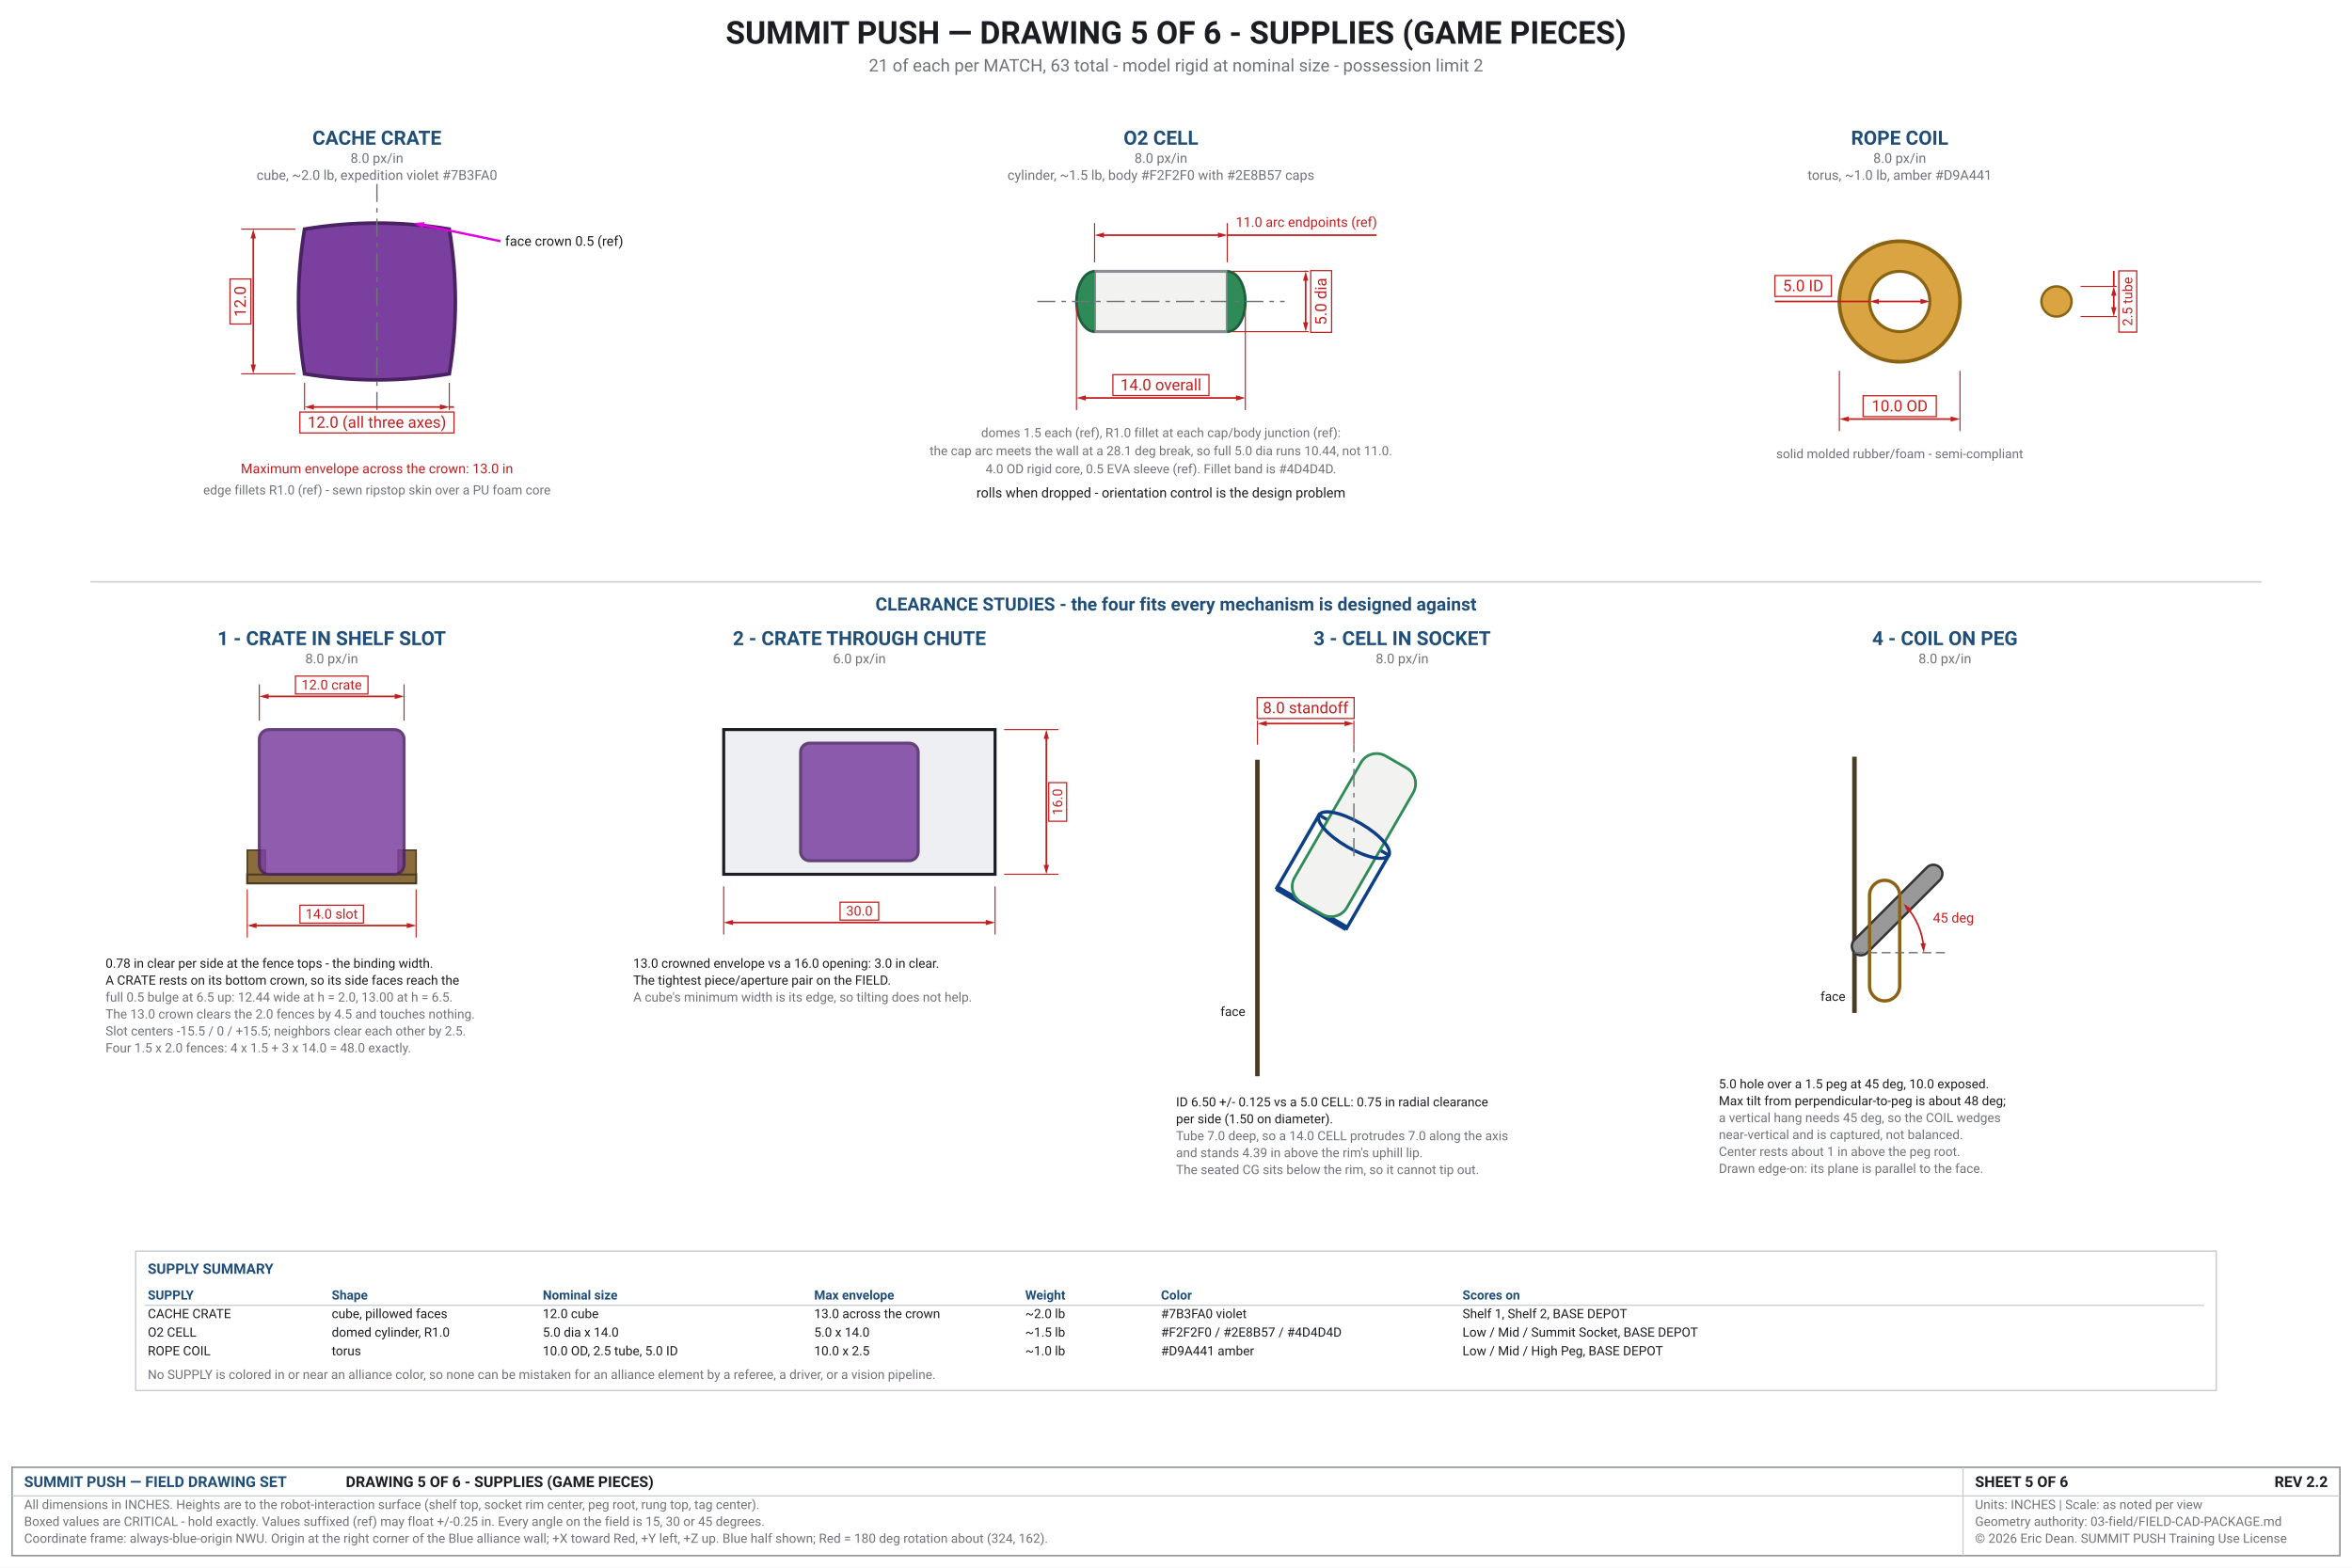
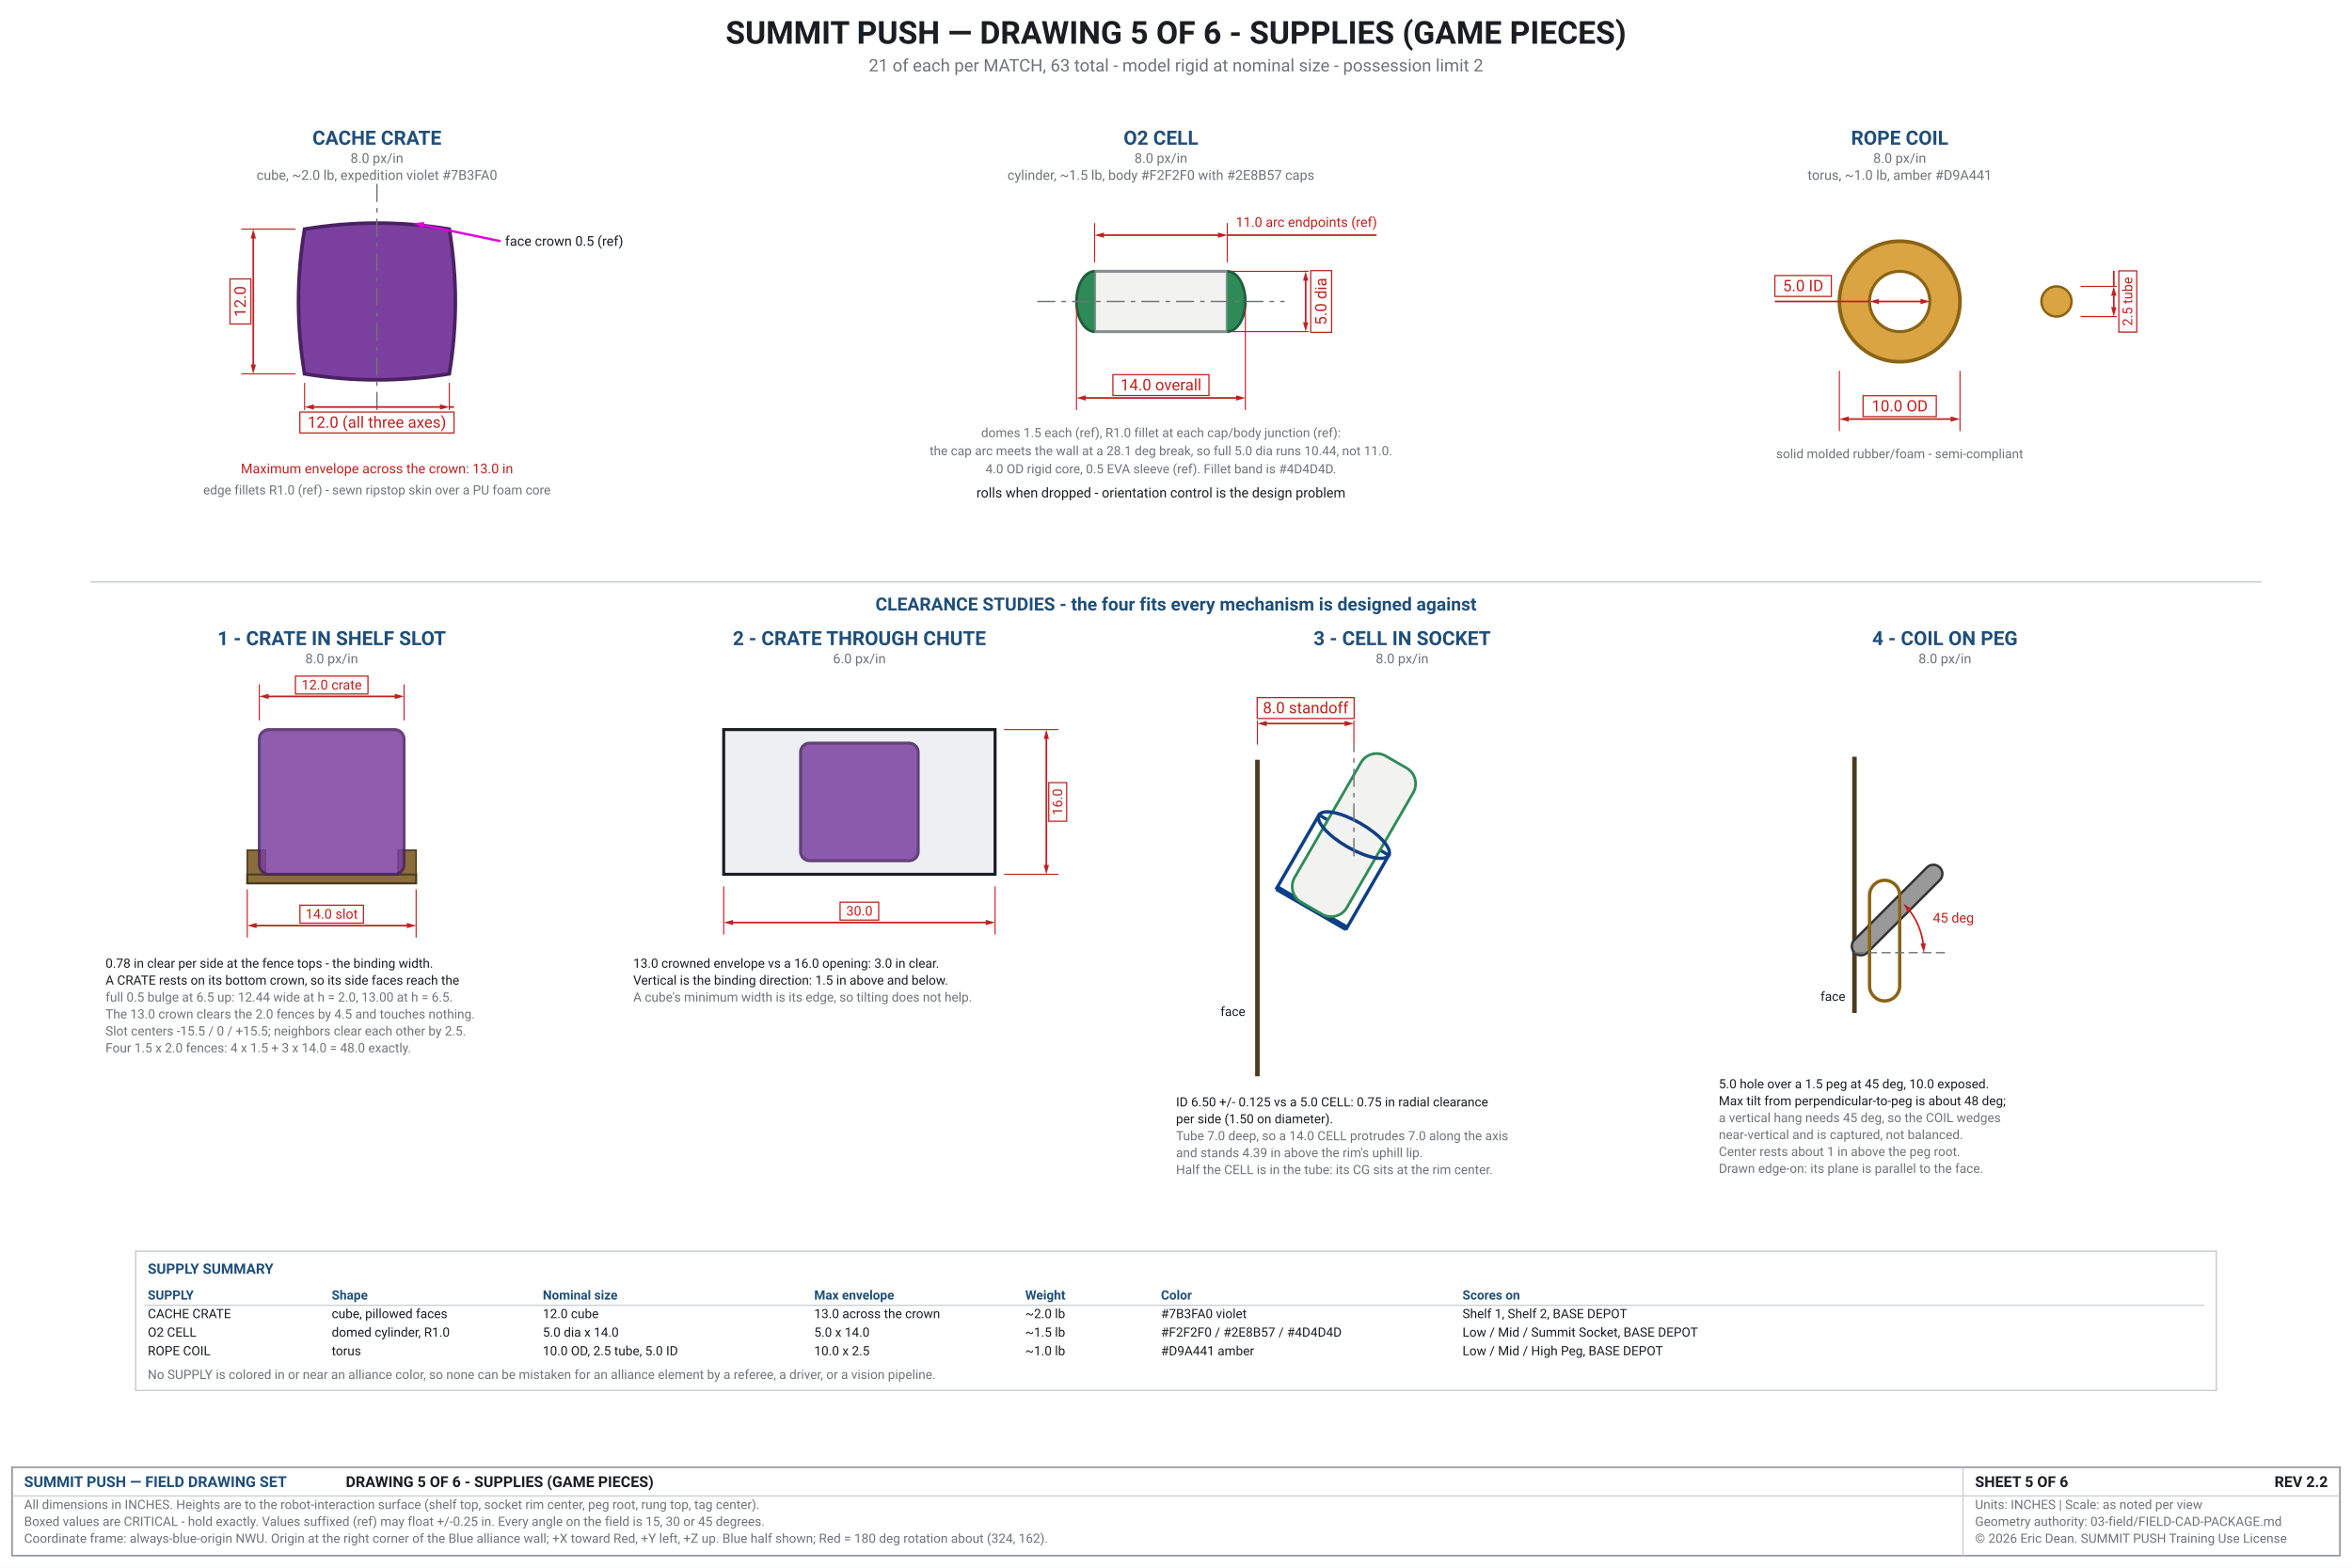
<svg xmlns="http://www.w3.org/2000/svg" viewBox="0 0 1560 1040" font-family="Segoe UI, Roboto, Arial, sans-serif">
  <rect width="1560" height="1040" fill="#ffffff" />
  <text x="780" y="29.0" text-anchor="middle" font-size="21.00" font-weight="bold" fill="#1A1D21">SUMMIT PUSH — DRAWING 5 OF 6 - SUPPLIES (GAME PIECES)</text>
  <text x="780" y="47.4" text-anchor="middle" font-size="11.50" fill="#6E7378">21 of each per MATCH, 63 total - model rigid at nominal size - possession limit 2</text>
  <text x="250.00" y="96.00" font-size="13.00" fill="#1F4E79" text-anchor="middle" font-weight="bold">CACHE CRATE</text>
  <text x="250.00" y="108.05" font-size="9.00" fill="#6E7378" text-anchor="middle">8.0 px/in</text>
  <text x="250.00" y="119.30" font-size="9.00" fill="#6E7378" text-anchor="middle">cube, ~2.0 lb, expedition violet #7B3FA0</text>
  <path d="M 202.0 152.0 q 48.0 -8.0 96.0 0 q 8.0 48.0 0 96.0 q -48.0 8.0 -96.0 0 q -8.0 -48.0 0 -96.0 z" fill="#7B3FA0" stroke="#4A2263" stroke-width="2.40" />
  <line x1="250.00" y1="122.00" x2="250.00" y2="278.00" stroke="#6E7378" stroke-width="0.90" stroke-dasharray="12 4 3 4" />
  <line x1="205.40" y1="270.00" x2="294.60" y2="270.00" stroke="#C02020" stroke-width="1.10" />
  <path d="M 298.00 270.00 L 291.81 271.75 L 291.81 268.25 Z" fill="#C02020" stroke="none" />
  <path d="M 202.00 270.00 L 208.19 268.25 L 208.19 271.75 Z" fill="#C02020" stroke="none" />
  <line x1="202.00" y1="254.00" x2="202.00" y2="272.00" stroke="#C02020" stroke-width="0.72" />
  <line x1="298.00" y1="254.00" x2="298.00" y2="272.00" stroke="#C02020" stroke-width="0.72" />
  <line x1="298.00" y1="270.00" x2="301.12" y2="270.00" stroke="#C02020" stroke-width="1.10" />
  <rect x="198.88" y="273.35" width="102.24" height="13.86" fill="#ffffff" stroke="#C02020" stroke-width="0.80" />
  <text x="250.00" y="283.75" font-size="10.50" fill="#C02020" text-anchor="middle">12.0 (all three axes)</text>
  <line x1="168.00" y1="155.40" x2="168.00" y2="244.60" stroke="#C02020" stroke-width="1.10" />
  <path d="M 168.00 248.00 L 166.25 241.81 L 169.75 241.81 Z" fill="#C02020" stroke="none" />
  <path d="M 168.00 152.00 L 169.75 158.19 L 166.25 158.19 Z" fill="#C02020" stroke="none" />
  <line x1="196.00" y1="152.00" x2="160.00" y2="152.00" stroke="#C02020" stroke-width="0.72" />
  <line x1="196.00" y1="248.00" x2="160.00" y2="248.00" stroke="#C02020" stroke-width="0.72" />
  <rect x="153.06" y="184.54" width="29.88" height="13.86" fill="#ffffff" stroke="#C02020" stroke-width="0.80" transform="rotate(-90.00 168.00 200.00)" />
  <text x="168.00" y="194.94" font-size="10.50" fill="#C02020" text-anchor="middle" transform="rotate(-90.00 168.00 200.00)">12.0</text>
  <line x1="332.00" y1="160.00" x2="277.89" y2="148.80" stroke="#E100E1" stroke-width="1.55" />
  <path d="M 274.00 148.00 L 281.51 147.34 L 280.63 151.58 Z" fill="#E100E1" stroke="none" />
  <text x="335.00" y="163.06" font-size="9.00" fill="#1A1D21">face crown 0.5 (ref)</text>
  <text x="250.00" y="314.00" font-size="9.00" fill="#C02020" text-anchor="middle">Maximum envelope across the crown: 13.0 in</text>
  <text x="250.00" y="328.00" font-size="8.50" fill="#6E7378" text-anchor="middle">edge fillets R1.0 (ref) - sewn ripstop skin over a PU foam core</text>
  <text x="770.00" y="96.00" font-size="13.00" fill="#1F4E79" text-anchor="middle" font-weight="bold">O2 CELL</text>
  <text x="770.00" y="108.05" font-size="9.00" fill="#6E7378" text-anchor="middle">8.0 px/in</text>
  <text x="770.00" y="119.30" font-size="9.00" fill="#6E7378" text-anchor="middle">cylinder, ~1.5 lb, body #F2F2F0 with #2E8B57 caps</text>
  <rect x="726.00" y="180.00" width="88.00" height="40.00" fill="#F2F2F0" stroke="#8A8F94" stroke-width="2.00" />
  <path d="M 726.0 180.0 a 12.0 20.0 0 0 0 0 40.0" fill="#2E8B57" stroke="#1F5E3C" stroke-width="1.80" />
  <path d="M 814.0 180.0 a 12.0 20.0 0 0 1 0 40.0" fill="#2E8B57" stroke="#1F5E3C" stroke-width="1.80" />
  <line x1="688.00" y1="200.00" x2="852.00" y2="200.00" stroke="#6E7378" stroke-width="0.90" stroke-dasharray="12 4 3 4" />
  <line x1="717.40" y1="264.00" x2="822.60" y2="264.00" stroke="#C02020" stroke-width="1.10" />
  <path d="M 826.00 264.00 L 819.81 265.75 L 819.81 262.25 Z" fill="#C02020" stroke="none" />
  <path d="M 714.00 264.00 L 720.19 262.25 L 720.19 265.75 Z" fill="#C02020" stroke="none" />
  <line x1="714.00" y1="203.00" x2="714.00" y2="272.00" stroke="#C02020" stroke-width="0.72" />
  <line x1="826.00" y1="203.00" x2="826.00" y2="272.00" stroke="#C02020" stroke-width="0.72" />
  <rect x="738.14" y="248.54" width="63.72" height="13.86" fill="#ffffff" stroke="#C02020" stroke-width="0.80" />
  <text x="770.00" y="258.94" font-size="10.50" fill="#C02020" text-anchor="middle">14.0 overall</text>
  <line x1="729.40" y1="156.00" x2="810.60" y2="156.00" stroke="#C02020" stroke-width="1.10" />
  <path d="M 814.00 156.00 L 807.81 157.75 L 807.81 154.25 Z" fill="#C02020" stroke="none" />
  <path d="M 726.00 156.00 L 732.19 154.25 L 732.19 157.75 Z" fill="#C02020" stroke="none" />
  <line x1="726.00" y1="174.00" x2="726.00" y2="148.00" stroke="#C02020" stroke-width="0.72" />
  <line x1="814.00" y1="174.00" x2="814.00" y2="148.00" stroke="#C02020" stroke-width="0.72" />
  <line x1="814.00" y1="156.00" x2="913.04" y2="156.00" stroke="#C02020" stroke-width="1.10" />
  <text x="866.52" y="150.49" font-size="9.00" fill="#C02020" text-anchor="middle">11.0 arc endpoints (ref)</text>
  <line x1="866.00" y1="183.40" x2="866.00" y2="216.60" stroke="#C02020" stroke-width="1.10" />
  <path d="M 866.00 220.00 L 864.25 213.81 L 867.75 213.81 Z" fill="#C02020" stroke="none" />
  <path d="M 866.00 180.00 L 867.75 186.19 L 864.25 186.19 Z" fill="#C02020" stroke="none" />
  <line x1="817.00" y1="180.00" x2="868.00" y2="180.00" stroke="#C02020" stroke-width="0.72" />
  <line x1="817.00" y1="220.00" x2="868.00" y2="220.00" stroke="#C02020" stroke-width="0.72" />
  <line x1="866.00" y1="180.00" x2="866.00" y2="179.51" stroke="#C02020" stroke-width="1.10" />
  <rect x="845.51" y="203.35" width="40.97" height="13.86" fill="#ffffff" stroke="#C02020" stroke-width="0.80" transform="rotate(-90.00 866.00 200.00)" />
  <text x="866.00" y="213.75" font-size="10.50" fill="#C02020" text-anchor="middle" transform="rotate(-90.00 866.00 200.00)">5.0 dia</text>
  <text x="770.00" y="290.00" font-size="8.50" fill="#6E7378" text-anchor="middle">domes 1.5 each (ref), R1.0 fillet at each cap/body junction (ref):</text>
  <text x="770.00" y="302.00" font-size="8.50" fill="#6E7378" text-anchor="middle">the cap arc meets the wall at a 28.1 deg break, so full 5.0 dia runs 10.44, not 11.0.</text>
  <text x="770.00" y="314.00" font-size="8.50" fill="#6E7378" text-anchor="middle">4.0 OD rigid core, 0.5 EVA sleeve (ref). Fillet band is #4D4D4D.</text>
  <text x="770.00" y="330.00" font-size="9.00" fill="#1A1D21" text-anchor="middle">rolls when dropped - orientation control is the design problem</text>
  <text x="1260.00" y="96.00" font-size="13.00" fill="#1F4E79" text-anchor="middle" font-weight="bold">ROPE COIL</text>
  <text x="1260.00" y="108.05" font-size="9.00" fill="#6E7378" text-anchor="middle">8.0 px/in</text>
  <text x="1260.00" y="119.30" font-size="9.00" fill="#6E7378" text-anchor="middle">torus, ~1.0 lb, amber #D9A441</text>
  <circle cx="1260.00" cy="200.00" r="40.00" fill="#D9A441" stroke="#8A6414" stroke-width="2.40" />
  <circle cx="1260.00" cy="200.00" r="20.00" fill="#FFFFFF" stroke="#8A6414" stroke-width="2.00" />
  <line x1="1223.40" y1="278.00" x2="1296.60" y2="278.00" stroke="#C02020" stroke-width="1.10" />
  <path d="M 1300.00 278.00 L 1293.81 279.75 L 1293.81 276.25 Z" fill="#C02020" stroke="none" />
  <path d="M 1220.00 278.00 L 1226.19 276.25 L 1226.19 279.75 Z" fill="#C02020" stroke="none" />
  <line x1="1220.00" y1="246.00" x2="1220.00" y2="286.00" stroke="#C02020" stroke-width="0.72" />
  <line x1="1300.00" y1="246.00" x2="1300.00" y2="286.00" stroke="#C02020" stroke-width="0.72" />
  <rect x="1235.72" y="262.54" width="48.55" height="13.86" fill="#ffffff" stroke="#C02020" stroke-width="0.80" />
  <text x="1260.00" y="272.94" font-size="10.50" fill="#C02020" text-anchor="middle">10.0 OD</text>
  <line x1="1243.40" y1="200.00" x2="1276.60" y2="200.00" stroke="#C02020" stroke-width="1.10" />
  <path d="M 1280.00 200.00 L 1273.81 201.75 L 1273.81 198.25 Z" fill="#C02020" stroke="none" />
  <path d="M 1240.00 200.00 L 1246.19 198.25 L 1246.19 201.75 Z" fill="#C02020" stroke="none" />
  <line x1="1240.00" y1="200.00" x2="1177.21" y2="200.00" stroke="#C02020" stroke-width="1.10" />
  <rect x="1177.21" y="182.79" width="37.46" height="13.86" fill="#ffffff" stroke="#C02020" stroke-width="0.80" />
  <text x="1195.94" y="193.18" font-size="10.50" fill="#C02020" text-anchor="middle">5.0 ID</text>
  <rect x="1354.00" y="190.00" width="20.00" height="20.00" fill="#D9A441" stroke="#8A6414" stroke-width="1.60" rx="10.00" />
  <line x1="1402.00" y1="193.40" x2="1402.00" y2="206.60" stroke="#C02020" stroke-width="1.10" />
  <path d="M 1402.00 210.00 L 1400.25 203.81 L 1403.75 203.81 Z" fill="#C02020" stroke="none" />
  <path d="M 1402.00 190.00 L 1403.75 196.19 L 1400.25 196.19 Z" fill="#C02020" stroke="none" />
  <line x1="1380.00" y1="190.00" x2="1404.00" y2="190.00" stroke="#C02020" stroke-width="0.72" />
  <line x1="1380.00" y1="210.00" x2="1404.00" y2="210.00" stroke="#C02020" stroke-width="0.72" />
  <line x1="1402.00" y1="190.00" x2="1402.00" y2="179.69" stroke="#C02020" stroke-width="1.10" />
  <rect x="1381.69" y="203.35" width="40.63" height="11.88" fill="#ffffff" stroke="#C02020" stroke-width="0.80" transform="rotate(-90.00 1402.00 200.00)" />
  <text x="1402.00" y="212.26" font-size="9.00" fill="#C02020" text-anchor="middle" transform="rotate(-90.00 1402.00 200.00)">2.5 tube</text>
  <text x="1260.00" y="304.00" font-size="8.50" fill="#6E7378" text-anchor="middle">solid molded rubber/foam - semi-compliant</text>
  <line x1="60.00" y1="386.00" x2="1500.00" y2="386.00" stroke="#C8CCD1" stroke-width="1.00" />
  <text x="780.00" y="405.00" font-size="12.00" fill="#1F4E79" text-anchor="middle" font-weight="bold">CLEARANCE STUDIES - the four fits every mechanism is designed against</text>
  <text x="220.00" y="428.00" font-size="13.00" fill="#1F4E79" text-anchor="middle" font-weight="bold">1 - CRATE IN SHELF SLOT</text>
  <text x="220.00" y="440.05" font-size="9.00" fill="#6E7378" text-anchor="middle">8.0 px/in</text>
  <rect x="164.00" y="580.00" width="112.00" height="6.00" fill="#8A6D3B" stroke="#4A3B22" stroke-width="1.40" />
  <rect x="164.00" y="564.00" width="12.00" height="16.00" fill="#8A6D3B" stroke="#4A3B22" stroke-width="1.00" />
  <rect x="264.00" y="564.00" width="12.00" height="16.00" fill="#8A6D3B" stroke="#4A3B22" stroke-width="1.00" />
  <rect x="172.00" y="484.00" width="96.00" height="96.00" fill="#7B3FA0" stroke="#4A2263" stroke-width="2.00" rx="6.40" opacity="0.85" />
  <line x1="167.40" y1="614.00" x2="272.60" y2="614.00" stroke="#C02020" stroke-width="1.10" />
  <path d="M 276.00 614.00 L 269.81 615.75 L 269.81 612.25 Z" fill="#C02020" stroke="none" />
  <path d="M 164.00 614.00 L 170.19 612.25 L 170.19 615.75 Z" fill="#C02020" stroke="none" />
  <line x1="164.00" y1="590.00" x2="164.00" y2="622.00" stroke="#C02020" stroke-width="0.72" />
  <line x1="276.00" y1="590.00" x2="276.00" y2="622.00" stroke="#C02020" stroke-width="0.72" />
  <rect x="198.94" y="600.52" width="42.12" height="11.88" fill="#ffffff" stroke="#C02020" stroke-width="0.80" />
  <text x="220.00" y="609.43" font-size="9.00" fill="#C02020" text-anchor="middle">14.0 slot</text>
  <line x1="175.40" y1="462.00" x2="264.60" y2="462.00" stroke="#C02020" stroke-width="1.10" />
  <path d="M 268.00 462.00 L 261.81 463.75 L 261.81 460.25 Z" fill="#C02020" stroke="none" />
  <path d="M 172.00 462.00 L 178.19 460.25 L 178.19 463.75 Z" fill="#C02020" stroke="none" />
  <line x1="172.00" y1="478.00" x2="172.00" y2="454.00" stroke="#C02020" stroke-width="0.72" />
  <line x1="268.00" y1="478.00" x2="268.00" y2="454.00" stroke="#C02020" stroke-width="0.72" />
  <rect x="195.94" y="448.52" width="48.12" height="11.88" fill="#ffffff" stroke="#C02020" stroke-width="0.80" />
  <text x="220.00" y="457.43" font-size="9.00" fill="#C02020" text-anchor="middle">12.0 crate</text>
  <text x="70.00" y="642.00" font-size="8.50" fill="#1A1D21">0.78 in clear per side at the fence tops - the binding width.</text>
  <text x="70.00" y="653.22" font-size="8.50" fill="#1A1D21">A CRATE rests on its bottom crown, so its side faces reach the</text>
  <text x="70.00" y="664.44" font-size="8.50" fill="#6E7378">full 0.5 bulge at 6.5 up: 12.44 wide at h = 2.0, 13.00 at h = 6.5.</text>
  <text x="70.00" y="675.66" font-size="8.50" fill="#6E7378">The 13.0 crown clears the 2.0 fences by 4.5 and touches nothing.</text>
  <text x="70.00" y="686.88" font-size="8.50" fill="#6E7378">Slot centers -15.5 / 0 / +15.5; neighbors clear each other by 2.5.</text>
  <text x="70.00" y="698.10" font-size="8.50" fill="#6E7378">Four 1.5 x 2.0 fences: 4 x 1.5 + 3 x 14.0 = 48.0 exactly.</text>
  <text x="570.00" y="428.00" font-size="13.00" fill="#1F4E79" text-anchor="middle" font-weight="bold">2 - CRATE THROUGH CHUTE</text>
  <text x="570.00" y="440.05" font-size="9.00" fill="#6E7378" text-anchor="middle">6.0 px/in</text>
  <rect x="480.00" y="484.00" width="180.00" height="96.00" fill="#EDEFF2" stroke="#1A1D21" stroke-width="2.00" />
  <rect x="531.00" y="493.00" width="78.00" height="78.00" fill="#7B3FA0" stroke="#4A2263" stroke-width="2.00" rx="6.00" opacity="0.85" />
  <line x1="483.40" y1="612.00" x2="656.60" y2="612.00" stroke="#C02020" stroke-width="1.10" />
  <path d="M 660.00 612.00 L 653.81 613.75 L 653.81 610.25 Z" fill="#C02020" stroke="none" />
  <path d="M 480.00 612.00 L 486.19 610.25 L 486.19 613.75 Z" fill="#C02020" stroke="none" />
  <line x1="480.00" y1="588.00" x2="480.00" y2="620.00" stroke="#C02020" stroke-width="0.72" />
  <line x1="660.00" y1="588.00" x2="660.00" y2="620.00" stroke="#C02020" stroke-width="0.72" />
  <rect x="557.19" y="598.52" width="25.61" height="11.88" fill="#ffffff" stroke="#C02020" stroke-width="0.80" />
  <text x="570.00" y="607.43" font-size="9.00" fill="#C02020" text-anchor="middle">30.0</text>
  <line x1="694.00" y1="487.40" x2="694.00" y2="576.60" stroke="#C02020" stroke-width="1.10" />
  <path d="M 694.00 580.00 L 692.25 573.81 L 695.75 573.81 Z" fill="#C02020" stroke="none" />
  <path d="M 694.00 484.00 L 695.75 490.19 L 692.25 490.19 Z" fill="#C02020" stroke="none" />
  <line x1="666.00" y1="484.00" x2="702.00" y2="484.00" stroke="#C02020" stroke-width="0.72" />
  <line x1="666.00" y1="580.00" x2="702.00" y2="580.00" stroke="#C02020" stroke-width="0.72" />
  <rect x="681.19" y="533.60" width="25.61" height="11.88" fill="#ffffff" stroke="#C02020" stroke-width="0.80" transform="rotate(-90.00 694.00 532.00)" />
  <text x="694.00" y="542.51" font-size="9.00" fill="#C02020" text-anchor="middle" transform="rotate(-90.00 694.00 532.00)">16.0</text>
  <text x="420.00" y="642.00" font-size="8.50" fill="#1A1D21">13.0 crowned envelope vs a 16.0 opening: 3.0 in clear.</text>
-   <text x="420.00" y="653.22" font-size="8.50" fill="#1A1D21">The tightest piece/aperture pair on the FIELD.</text>
+   <text x="420.00" y="653.22" font-size="8.50" fill="#1A1D21">Vertical is the binding direction: 1.5 in above and below.</text>
  <text x="420.00" y="664.44" font-size="8.50" fill="#6E7378">A cube's minimum width is its edge, so tilting does not help.</text>
  <text x="930.00" y="428.00" font-size="13.00" fill="#1F4E79" text-anchor="middle" font-weight="bold">3 - CELL IN SOCKET</text>
  <text x="930.00" y="440.05" font-size="9.00" fill="#6E7378" text-anchor="middle">8.0 px/in</text>
  <line x1="834.00" y1="504.00" x2="834.00" y2="714.00" stroke="#4A3B22" stroke-width="3.00" />
  <text x="826.00" y="674.00" font-size="8.50" fill="#1A1D21" text-anchor="end">face</text>
  <g transform="rotate(30 898.00 554.00)">
    <rect x="871.28" y="554.00" width="53.44" height="56.00" fill="none" stroke="#0E3F86" stroke-width="2.20" />
    <line x1="871.28" y1="610.00" x2="924.72" y2="610.00" stroke="#0E3F86" stroke-width="4.00" />
    <rect x="878.00" y="498.00" width="40.00" height="112.00" fill="#F2F2F0" stroke="#2E8B57" stroke-width="1.80" rx="12.00" />
  </g>
  <ellipse cx="898.00" cy="554.00" rx="26.72" ry="8.91" fill="none" stroke="#0E3F86" stroke-width="2.20" transform="rotate(30.000 898.00 554.00)" />
  <line x1="898.00" y1="568.00" x2="898.00" y2="494.00" stroke="#6E7378" stroke-width="0.90" stroke-dasharray="12 4 3 4" />
  <line x1="837.40" y1="480.00" x2="894.60" y2="480.00" stroke="#C02020" stroke-width="1.10" />
  <path d="M 898.00 480.00 L 891.81 481.75 L 891.81 478.25 Z" fill="#C02020" stroke="none" />
  <path d="M 834.00 480.00 L 840.19 478.25 L 840.19 481.75 Z" fill="#C02020" stroke="none" />
  <line x1="834.00" y1="494.00" x2="834.00" y2="478.00" stroke="#C02020" stroke-width="0.72" />
  <line x1="898.00" y1="494.00" x2="898.00" y2="478.00" stroke="#C02020" stroke-width="0.72" />
  <line x1="898.00" y1="480.00" x2="898.16" y2="480.00" stroke="#C02020" stroke-width="1.10" />
  <rect x="833.84" y="462.79" width="64.32" height="13.86" fill="#ffffff" stroke="#C02020" stroke-width="0.80" />
  <text x="866.00" y="473.18" font-size="10.50" fill="#C02020" text-anchor="middle">8.0 standoff</text>
  <text x="780.00" y="734.00" font-size="8.50" fill="#1A1D21">ID 6.50 +/- 0.125 vs a 5.0 CELL: 0.75 in radial clearance</text>
  <text x="780.00" y="745.22" font-size="8.50" fill="#1A1D21">per side (1.50 on diameter).</text>
  <text x="780.00" y="756.44" font-size="8.50" fill="#6E7378">Tube 7.0 deep, so a 14.0 CELL protrudes 7.0 along the axis</text>
  <text x="780.00" y="767.66" font-size="8.50" fill="#6E7378">and stands 4.39 in above the rim's uphill lip.</text>
-   <text x="780.00" y="778.88" font-size="8.50" fill="#6E7378">The seated CG sits below the rim, so it cannot tip out.</text>
+   <text x="780.00" y="778.88" font-size="8.50" fill="#6E7378">Half the CELL is in the tube: its CG sits at the rim center.</text>
  <text x="1290.00" y="428.00" font-size="13.00" fill="#1F4E79" text-anchor="middle" font-weight="bold">4 - COIL ON PEG</text>
  <text x="1290.00" y="440.05" font-size="9.00" fill="#6E7378" text-anchor="middle">8.0 px/in</text>
  <line x1="1230.00" y1="502.00" x2="1230.00" y2="672.00" stroke="#4A3B22" stroke-width="3.00" />
  <text x="1224.00" y="664.00" font-size="8.50" fill="#1A1D21" text-anchor="end">face</text>
  <g transform="rotate(-45 1230.0 632.0)">
    <rect x="1230.00" y="626.00" width="80.00" height="12.00" fill="#999999" stroke="#333333" stroke-width="1.60" rx="6.00" />
  </g>
  <rect x="1240.00" y="584.00" width="20.00" height="80.00" fill="none" stroke="#8A6414" stroke-width="2.20" rx="10.00" />
  <line x1="1230.00" y1="632.00" x2="1290.00" y2="632.00" stroke="#6E7378" stroke-width="0.90" stroke-dasharray="6 3" />
  <path d="M 1275.87 628.60 A 46.00 46.00 0 0 0 1264.84 601.97" fill="none" stroke="#C02020" stroke-width="1.10" />
  <path d="M 1262.53 599.47 L 1267.92 602.98 L 1265.28 605.29 Z" fill="#C02020" stroke="none" />
  <path d="M 1276.00 632.00 L 1273.83 625.94 L 1277.33 625.71 Z" fill="#C02020" stroke="none" />
  <text x="1282.00" y="612.00" font-size="9.00" fill="#C02020">45 deg</text>
  <text x="1140.00" y="722.00" font-size="8.50" fill="#1A1D21">5.0 hole over a 1.5 peg at 45 deg, 10.0 exposed.</text>
  <text x="1140.00" y="733.22" font-size="8.50" fill="#1A1D21">Max tilt from perpendicular-to-peg is about 48 deg;</text>
  <text x="1140.00" y="744.44" font-size="8.50" fill="#6E7378">a vertical hang needs 45 deg, so the COIL wedges</text>
  <text x="1140.00" y="755.66" font-size="8.50" fill="#6E7378">near-vertical and is captured, not balanced.</text>
  <text x="1140.00" y="766.88" font-size="8.50" fill="#6E7378">Center rests about 1 in above the peg root.</text>
  <text x="1140.00" y="778.10" font-size="8.50" fill="#6E7378">Drawn edge-on: its plane is parallel to the face.</text>
  <rect x="90.00" y="830.00" width="1380.00" height="92.45" fill="#FFFFFF" stroke="#C8CCD1" stroke-width="0.90" />
  <text x="98.00" y="845.03" font-size="9.50" fill="#1F4E79" font-weight="bold">SUPPLY SUMMARY</text>
  <text x="98.00" y="862.11" font-size="8.50" fill="#1F4E79" font-weight="bold">SUPPLY</text>
  <text x="220.00" y="862.11" font-size="8.50" fill="#1F4E79" font-weight="bold">Shape</text>
  <text x="360.00" y="862.11" font-size="8.50" fill="#1F4E79" font-weight="bold">Nominal size</text>
  <text x="540.00" y="862.11" font-size="8.50" fill="#1F4E79" font-weight="bold">Max envelope</text>
  <text x="680.00" y="862.11" font-size="8.50" fill="#1F4E79" font-weight="bold">Weight</text>
  <text x="770.00" y="862.11" font-size="8.50" fill="#1F4E79" font-weight="bold">Color</text>
  <text x="970.00" y="862.11" font-size="8.50" fill="#1F4E79" font-weight="bold">Scores on</text>
  <line x1="96.00" y1="865.93" x2="1462.00" y2="865.93" stroke="#C8CCD1" stroke-width="0.80" />
  <text x="98.00" y="874.43" font-size="8.50" fill="#1A1D21">CACHE CRATE</text>
  <text x="220.00" y="874.43" font-size="8.50" fill="#1A1D21">cube, pillowed faces</text>
  <text x="360.00" y="874.43" font-size="8.50" fill="#1A1D21">12.0 cube</text>
  <text x="540.00" y="874.43" font-size="8.50" fill="#1A1D21">13.0 across the crown</text>
  <text x="680.00" y="874.43" font-size="8.50" fill="#1A1D21">~2.0 lb</text>
  <text x="770.00" y="874.43" font-size="8.50" fill="#1A1D21">#7B3FA0 violet</text>
  <text x="970.00" y="874.43" font-size="8.50" fill="#1A1D21">Shelf 1, Shelf 2, BASE DEPOT</text>
  <text x="98.00" y="886.75" font-size="8.50" fill="#1A1D21">O2 CELL</text>
  <text x="220.00" y="886.75" font-size="8.50" fill="#1A1D21">domed cylinder, R1.0</text>
  <text x="360.00" y="886.75" font-size="8.50" fill="#1A1D21">5.0 dia x 14.0</text>
  <text x="540.00" y="886.75" font-size="8.50" fill="#1A1D21">5.0 x 14.0</text>
  <text x="680.00" y="886.75" font-size="8.50" fill="#1A1D21">~1.5 lb</text>
  <text x="770.00" y="886.75" font-size="8.50" fill="#1A1D21">#F2F2F0 / #2E8B57 / #4D4D4D</text>
  <text x="970.00" y="886.75" font-size="8.50" fill="#1A1D21">Low / Mid / Summit Socket, BASE DEPOT</text>
  <text x="98.00" y="899.08" font-size="8.50" fill="#1A1D21">ROPE COIL</text>
  <text x="220.00" y="899.08" font-size="8.50" fill="#1A1D21">torus</text>
  <text x="360.00" y="899.08" font-size="8.50" fill="#1A1D21">10.0 OD, 2.5 tube, 5.0 ID</text>
  <text x="540.00" y="899.08" font-size="8.50" fill="#1A1D21">10.0 x 2.5</text>
  <text x="680.00" y="899.08" font-size="8.50" fill="#1A1D21">~1.0 lb</text>
  <text x="770.00" y="899.08" font-size="8.50" fill="#1A1D21">#D9A441 amber</text>
  <text x="970.00" y="899.08" font-size="8.50" fill="#1A1D21">Low / Mid / High Peg, BASE DEPOT</text>
  <text x="98.00" y="914.80" font-size="8.50" fill="#6E7378">No SUPPLY is colored in or near an alliance color, so none can be mistaken for an alliance element by a referee, a driver, or a vision pipeline.</text>
  <rect x="8.00" y="973.39" width="1544.00" height="58.61" fill="#FFFFFF" stroke="#8A9199" stroke-width="1.00" />
  <line x1="8.00" y1="992.39" x2="1552.00" y2="992.39" stroke="#C8CCD1" stroke-width="0.80" />
  <line x1="1302.00" y1="973.39" x2="1302.00" y2="1032.00" stroke="#C8CCD1" stroke-width="0.80" />
  <text x="16.00" y="986.49" font-size="10.00" fill="#1F4E79" font-weight="bold">SUMMIT PUSH — FIELD DRAWING SET</text>
  <text x="229.34" y="986.49" font-size="10.00" fill="#1A1D21" font-weight="bold">DRAWING 5 OF 6 - SUPPLIES (GAME PIECES)</text>
  <text x="16.00" y="1001.06" font-size="8.50" fill="#6E7378">All dimensions in INCHES. Heights are to the robot-interaction surface (shelf top, socket rim center, peg root, rung top, tag center).</text>
  <text x="16.00" y="1012.28" font-size="8.50" fill="#6E7378">Boxed values are CRITICAL - hold exactly. Values suffixed (ref) may float +/-0.25 in. Every angle on the field is 15, 30 or 45 degrees.</text>
  <text x="16.00" y="1023.50" font-size="8.50" fill="#6E7378">Coordinate frame: always-blue-origin NWU. Origin at the right corner of the Blue alliance wall; +X toward Red, +Y left, +Z up. Blue half shown; Red = 180 deg rotation about (324, 162).</text>
  <text x="1310.00" y="986.49" font-size="10.00" fill="#1A1D21" font-weight="bold">SHEET 5 OF 6</text>
  <text x="1310.00" y="1001.06" font-size="8.50" fill="#6E7378">Units: INCHES   |   Scale: as noted per view</text>
  <text x="1310.00" y="1012.28" font-size="8.50" fill="#6E7378">Geometry authority: 03-field/FIELD-CAD-PACKAGE.md</text>
  <text x="1310.00" y="1023.50" font-size="8.50" fill="#6E7378">© 2026 Eric Dean. SUMMIT PUSH Training Use License</text>
  <text x="1544.00" y="986.49" font-size="10.00" fill="#1A1D21" text-anchor="end" font-weight="bold">REV 2.2</text>
</svg>
